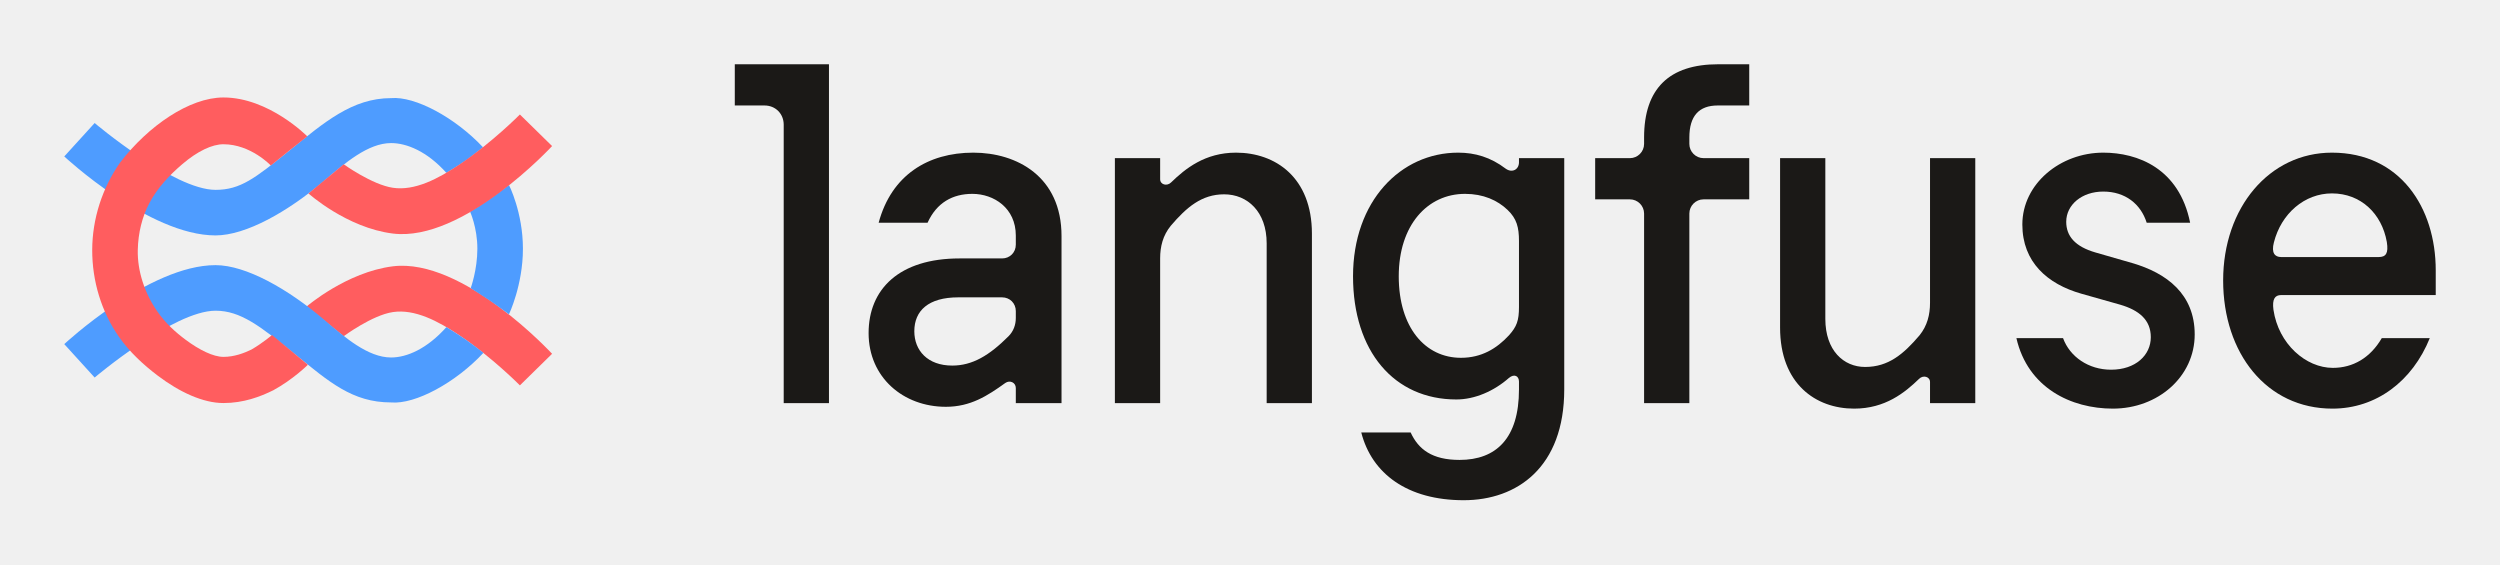
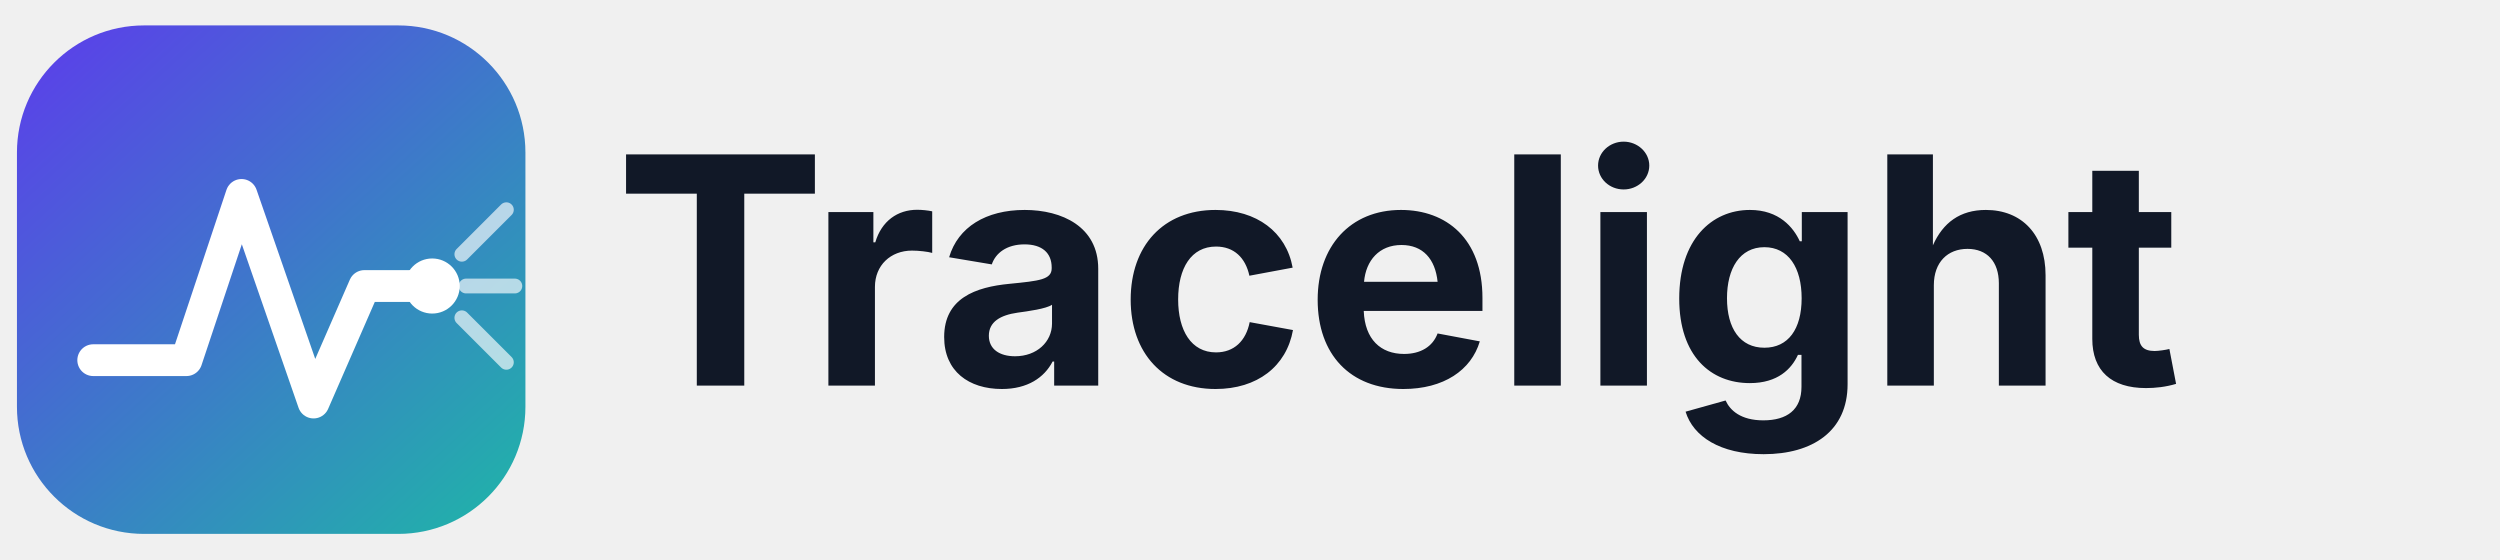
- <svg xmlns="http://www.w3.org/2000/svg" width="2334" height="527" viewBox="0 0 2334 527" fill="none">
-   <path d="M286.292 286.105L320.889 313.896C320.889 313.896 347.362 294.235 366.83 291.351C387.248 288.326 409.032 299.71 429.218 313.281C459.707 333.779 485.367 359.789 485.367 359.789L515.427 330.296C515.427 330.296 432.548 240.501 366.83 248.624C323.725 253.952 286.292 286.105 286.292 286.105Z" fill="#FF5D5F" />
-   <path d="M88.358 114.862L60 146.056C60 146.056 139.009 219.788 201.224 219.788C229.582 219.788 268.908 197.572 302.747 168.709C322.03 152.261 343.582 133.579 365.135 133.579C379.622 133.579 398.729 141.252 416.747 161.403C416.747 161.403 428.377 154.429 435.463 149.418C441.691 145.014 450.942 137.508 450.942 137.508C425.024 109.845 387.535 89.625 365.135 91.608C328.836 91.613 302.747 114.209 270.418 140.343C238.09 166.477 224.478 177.25 201.224 177.25C162.09 177.25 88.358 114.862 88.358 114.862Z" fill="#4E9CFF" />
-   <path d="M88.358 352.463L60 321.269C60 321.269 139.009 247.537 201.224 247.537C229.582 247.537 268.908 269.753 302.747 298.616C322.03 315.064 343.582 333.746 365.135 333.746C379.691 333.746 398.653 325.757 416.747 305.388C416.747 305.388 427.624 312.093 434.329 316.732C441.223 321.501 451.344 329.387 451.344 329.387C425.413 357.27 387.651 377.71 365.135 375.717C328.836 375.712 307.284 356.477 274.956 330.343C242.627 304.21 224.478 290.075 201.224 290.075C162.09 290.075 88.358 352.463 88.358 352.463Z" fill="#4E9CFF" />
-   <path d="M458.142 185.149C450.764 190.249 438.859 197.627 438.859 197.627C438.859 197.627 445.665 212.373 445.665 232.224C445.665 252.075 439.426 269.09 439.426 269.09C439.426 269.09 450.114 275.765 457.008 280.433C464.17 285.282 475.157 293.478 475.157 293.478C475.157 293.478 488.202 266.254 488.202 232.224C488.202 198.194 475.157 172.672 475.157 172.672C475.157 172.672 464.921 180.464 458.142 185.149Z" fill="#4E9CFF" />
-   <path d="M287.995 180.612L320.89 153.388C320.89 153.388 347.363 172.434 366.831 175.318C387.248 178.344 409.033 166.959 429.219 153.388C459.708 132.89 485.368 106.881 485.368 106.881L515.428 136.373C515.428 136.373 432.549 226.168 366.831 218.045C323.726 212.717 287.995 180.612 287.995 180.612Z" fill="#FF5D5F" />
-   <path d="M208.601 91C251.139 91 286.865 127.299 286.865 127.299C286.865 127.299 276.924 135.131 270.417 140.344C263.64 145.773 252.835 154.523 252.835 154.523C252.835 154.523 234.124 134.672 208.601 134.672C198.136 134.672 184.535 140.958 170.034 153.388C158.846 162.979 147.205 174.902 139.407 189.687C132.664 202.471 128.987 217.537 128.631 233.359C128.185 253.232 135.228 274.063 146.78 290.642C154.523 301.754 163.763 310.116 173.437 317.299C185.992 326.621 199.085 333.18 208.601 333.18C218.767 333.18 227.907 329.647 234.691 326.374C245.467 320.135 253.969 312.762 253.969 312.762L287.432 340.553C287.432 340.553 273.82 354.165 255.109 364.374C243.018 370.337 227.477 376.284 208.601 376.284C189.739 376.284 167.834 366.262 147.347 350.762C134.103 340.741 121.122 328.867 111.049 314.463C94.54 290.856 86.032 262.135 86.089 233.359C86.146 204.223 95.54 175.366 112.183 151.687C138.273 117.657 176.86 91 208.601 91Z" fill="#FF5D5F" />
-   <g transform="translate(79 0)">
-     <path d="M652.669 116.433C652.669 106.172 644.986 98.477 634.743 98.477H607V60H694.923V376.366H652.669V116.433Z" fill="#1B1917" />
-     <path d="M804.056 379.786C764.363 379.786 731.925 352.424 731.925 310.955C731.925 269.913 760.521 241.269 816.86 241.269H856.553C863.809 241.269 869.358 235.711 869.358 228.443V219.893C869.358 194.242 848.871 180.988 828.811 180.988C810.458 180.988 795.52 189.111 786.983 207.922H741.315C753.265 163.46 787.41 142.512 829.664 142.512C870.211 142.512 912.038 164.743 912.038 220.32V376.366H869.358V362.257C869.358 357.127 863.809 354.562 859.541 357.555C842.895 369.525 827.103 379.786 804.056 379.786ZM810.031 341.309C828.811 341.309 844.603 331.903 862.529 313.947C867.224 309.245 869.358 303.259 869.358 296.847V290.434C869.358 283.166 863.809 277.608 856.553 277.608H815.58C787.837 277.608 774.606 290.006 774.606 309.245C774.606 327.201 786.983 341.309 810.031 341.309Z" fill="#1B1917" />
-     <path d="M961.855 376.366V147.642H1004.11V167.308C1004.11 172.438 1010.51 174.148 1014.35 170.3C1027.58 157.475 1045.94 142.512 1074.96 142.512C1111.67 142.512 1145.81 165.598 1145.81 218.183V376.366H1103.56V227.161C1103.56 197.662 1085.63 181.416 1063.86 181.416C1042.95 181.416 1028.86 193.387 1013.93 210.915C1006.67 219.893 1004.11 230.153 1004.11 241.269V376.366H961.855Z" fill="#1B1917" />
-     <path d="M1287.48 467C1234.98 467 1201.69 442.204 1191.87 403.727H1237.97C1245.22 419.545 1258.03 429.378 1283.64 429.378C1317.78 429.378 1339.12 409.285 1339.12 363.54V356.272C1339.12 351.142 1334.85 348.577 1329.73 352.852C1315.65 365.25 1297.72 372.945 1280.65 372.945C1222.6 372.945 1184.19 328.056 1184.19 257.942C1184.19 187.829 1228.58 142.512 1282.36 142.512C1298.15 142.512 1312.66 146.787 1326.74 157.475C1332.72 161.75 1339.12 158.33 1339.12 151.489V147.642H1381.38V363.54C1381.38 436.218 1337.41 467 1287.48 467ZM1284.92 334.041C1304.12 334.041 1318.21 325.491 1329.73 313.092C1336.99 304.97 1339.12 299.412 1339.12 286.586V225.023C1339.12 212.197 1336.99 204.075 1328.45 195.952C1319.06 186.974 1305.83 180.988 1288.76 180.988C1253.76 180.988 1226.87 210.06 1226.87 257.942C1226.87 305.825 1251.63 334.041 1284.92 334.041Z" fill="#1B1917" />
-     <path d="M1455.92 199.372C1455.92 192.104 1449.95 186.119 1442.69 186.119H1410.25V147.642H1442.69C1449.95 147.642 1455.92 141.657 1455.92 134.389V128.403C1455.92 82.659 1479.4 60 1525.07 60H1554.09V98.477H1524.64C1507.14 98.477 1498.18 108.31 1498.18 128.403V134.389C1498.18 141.657 1504.15 147.642 1511.41 147.642H1554.09V186.119H1511.41C1504.15 186.119 1498.18 192.104 1498.18 199.372V376.366H1455.92V199.372Z" fill="#1B1917" />
-     <path d="M1652.02 381.496C1616.17 381.496 1582.88 358.41 1582.88 305.825V147.642H1625.13V297.702C1625.13 327.201 1642.2 342.591 1662.26 342.591C1684.03 342.591 1698.11 330.621 1713.05 313.092C1720.31 304.115 1722.87 293.854 1722.87 282.738V147.642H1765.12V376.366H1722.87V356.7C1722.87 351.569 1716.47 349.859 1712.63 353.707C1699.39 366.533 1681.04 381.496 1652.02 381.496Z" fill="#1B1917" />
-     <path d="M1893.57 381.496C1854.73 381.496 1814.18 362.257 1803.51 315.658H1847.05C1853.45 333.186 1870.95 345.156 1891.86 345.156C1914.91 345.156 1928.99 331.476 1928.99 314.803C1928.99 298.557 1917.9 289.579 1900.4 284.449L1864.12 274.188C1832.54 265.21 1809.06 244.689 1809.06 209.632C1809.06 171.583 1844.49 142.512 1884.61 142.512C1916.62 142.512 1955.46 157.047 1965.7 207.922H1925.15C1919.6 190.394 1905.09 178.851 1884.61 178.851C1864.55 178.851 1850.03 191.249 1850.03 207.067C1850.03 220.32 1858.14 230.153 1877.35 235.711L1911.5 245.544C1943.93 254.95 1969.97 274.616 1969.97 312.237C1969.97 351.569 1935.82 381.496 1893.57 381.496Z" fill="#1B1917" />
-     <path d="M2098.54 381.496C2037.08 381.496 1996.53 329.766 1996.53 261.79C1996.53 193.814 2039.64 142.512 2098.11 142.512C2161.71 142.512 2195 193.814 2195 252.384V275.471H2050.74C2044.76 275.471 2042.2 279.318 2043.48 289.151C2048.18 321.215 2073.79 343.446 2098.97 343.446C2117.75 343.446 2133.97 334.041 2144.64 315.658H2189.45C2173.23 355.845 2139.51 381.496 2098.54 381.496ZM2141.65 239.986C2148.48 239.986 2151.04 236.566 2149.33 225.878C2144.64 199.372 2125 180.561 2098.11 180.561C2072.51 180.561 2050.74 199.372 2043.91 226.306C2041.35 236.139 2044.76 239.986 2050.74 239.986H2141.65Z" fill="#1B1917" />
+ <svg xmlns="http://www.w3.org/2000/svg" width="1180" height="264" viewBox="0 0 1180 264" fill="none">
+   <g transform="translate(0 4) scale(0.5)">
+     <defs>
+       <linearGradient id="tl-bg" x1="40" y1="20" x2="480" y2="500" gradientUnits="userSpaceOnUse">
+         <stop stop-color="#5B3FEA" />
+         <stop offset="1" stop-color="#1FB5A8" />
+       </linearGradient>
+     </defs>
+     <rect x="16" y="16" width="480" height="480" rx="120" fill="url(#tl-bg)" />
+     <path d="M88 332H176L228 176L296 372L344 262H388" stroke="white" stroke-width="30" stroke-linecap="round" stroke-linejoin="round" />
+     <circle cx="408" cy="262" r="26" fill="white" />
+     <path d="M436 232L478 190M440 262H486M436 292L478 334" stroke="white" stroke-opacity="0.65" stroke-width="14" stroke-linecap="round" />
  </g>
+   <text x="290" y="182" font-family="Inter, Helvetica Neue, Helvetica, Arial, sans-serif" font-size="150" font-weight="700" textLength="870" lengthAdjust="spacingAndGlyphs" fill="#111827">Tracelight</text>
</svg>
